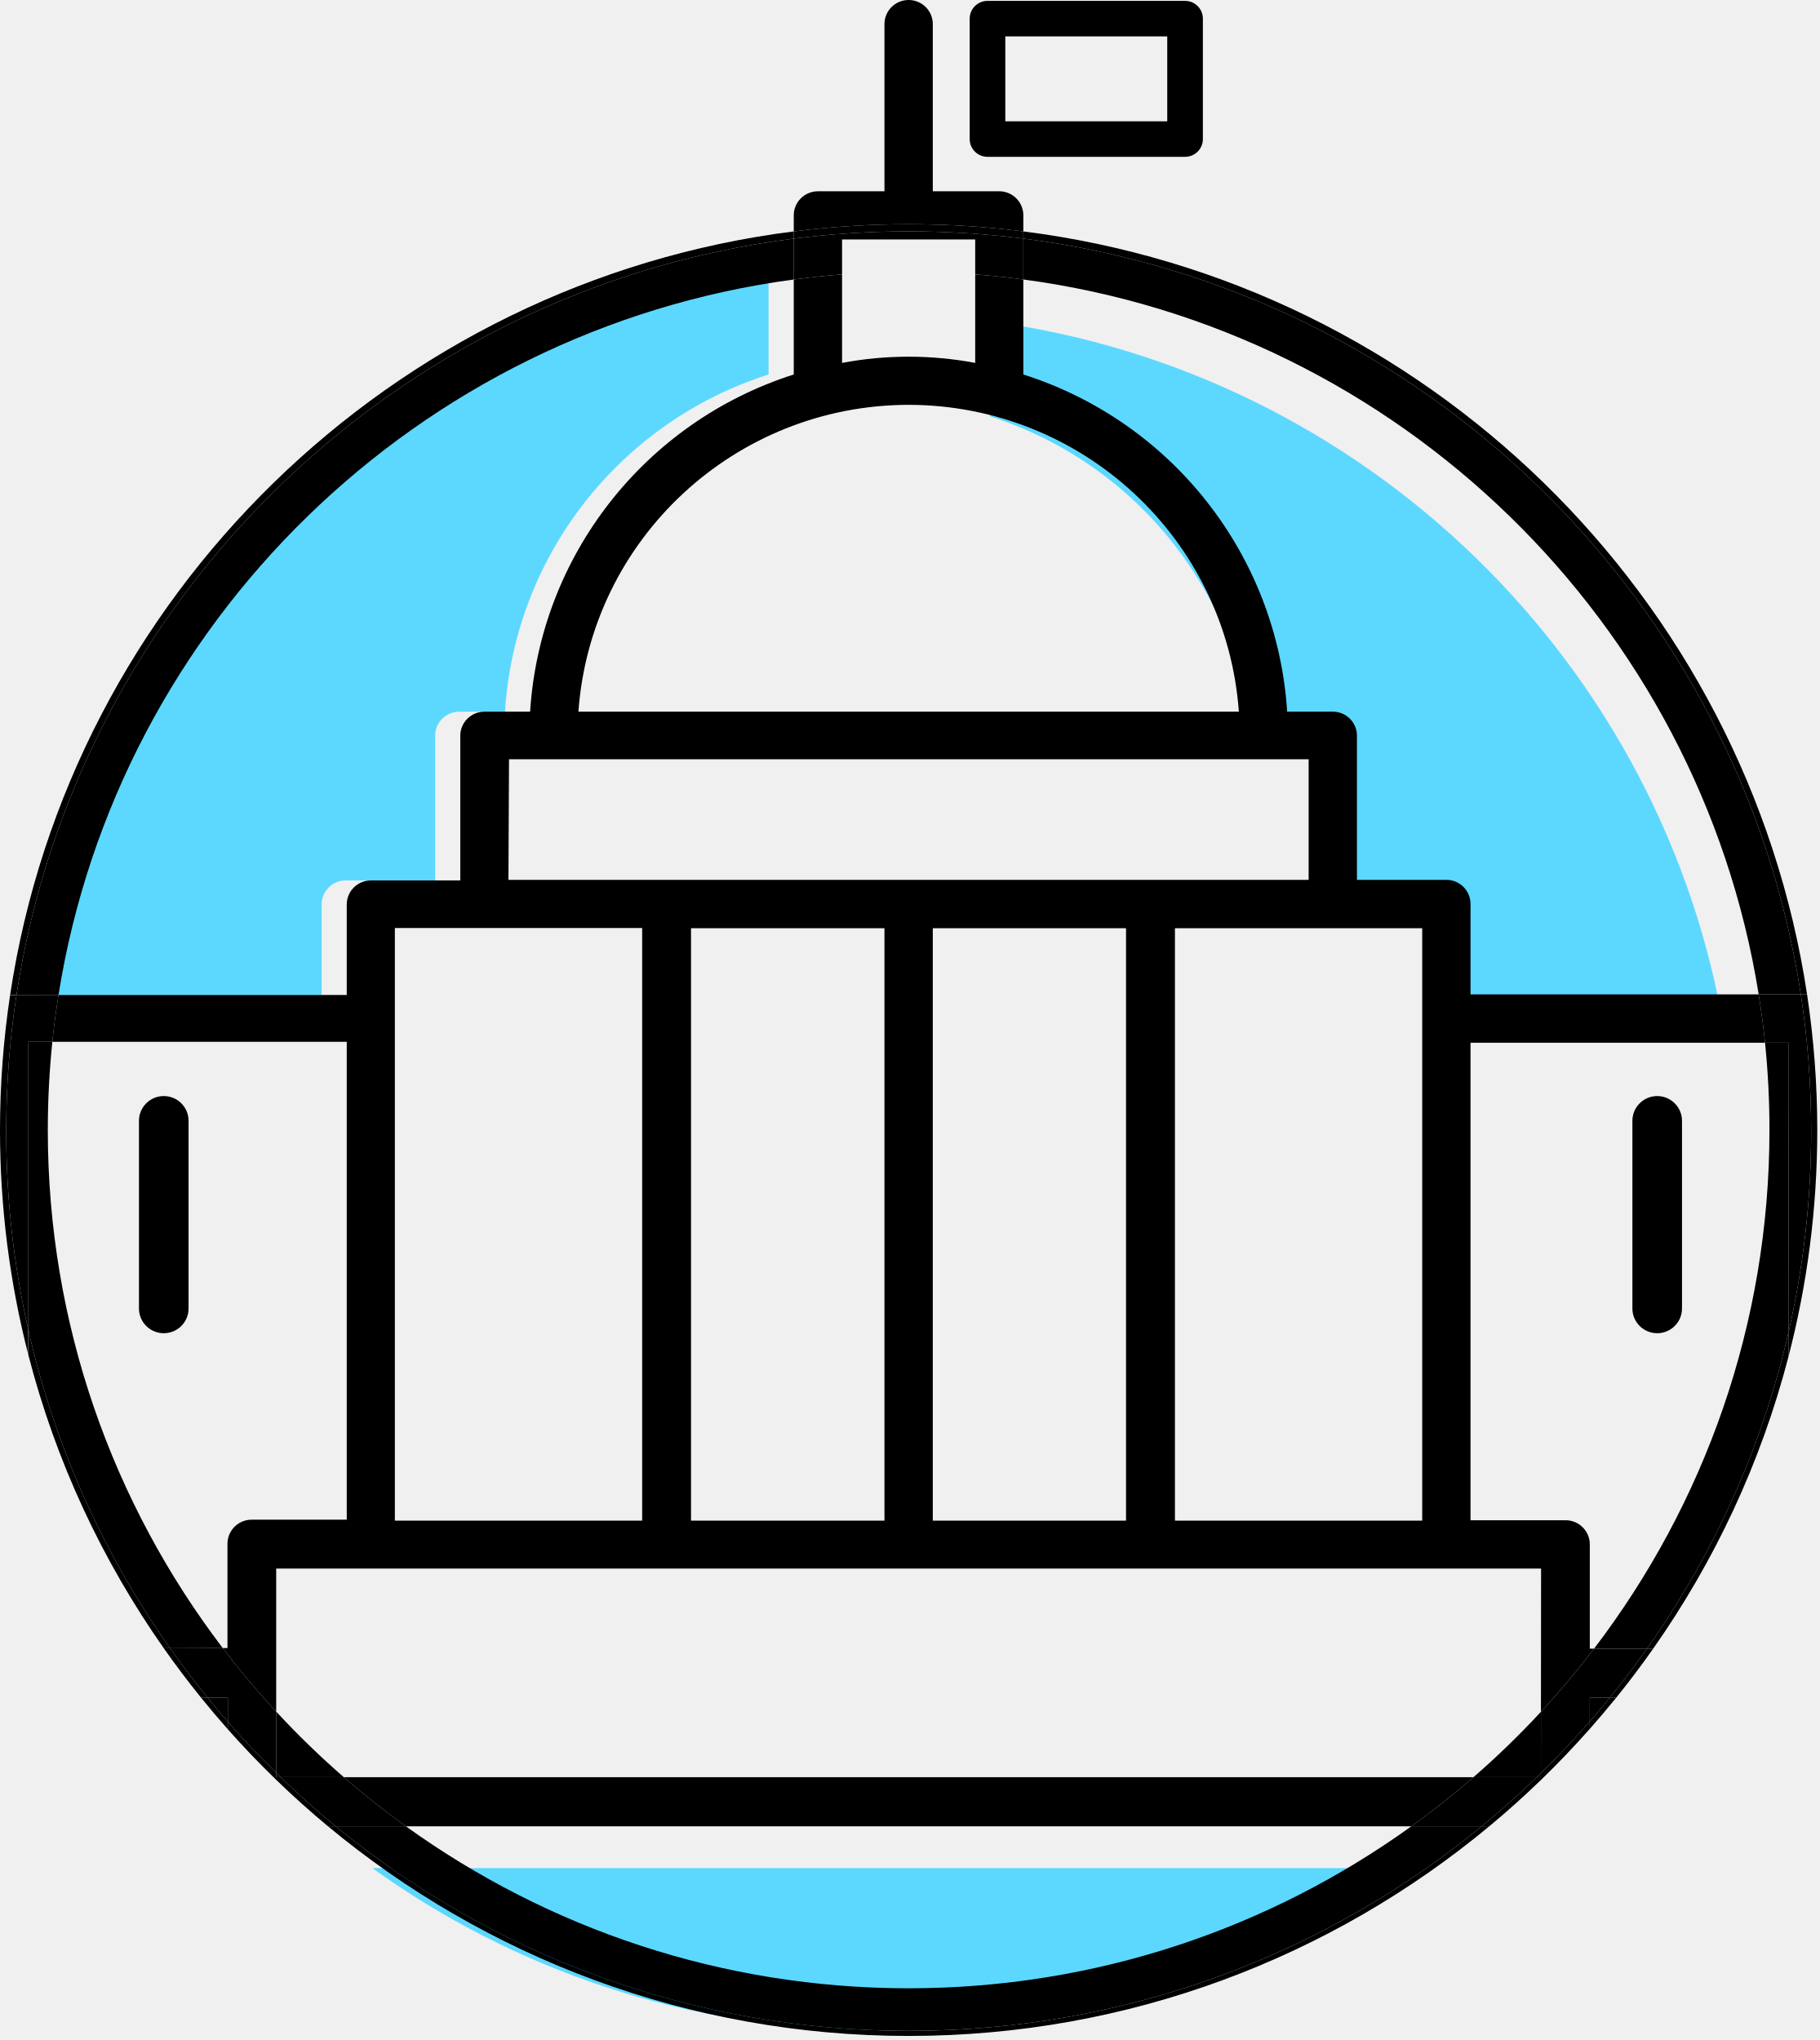
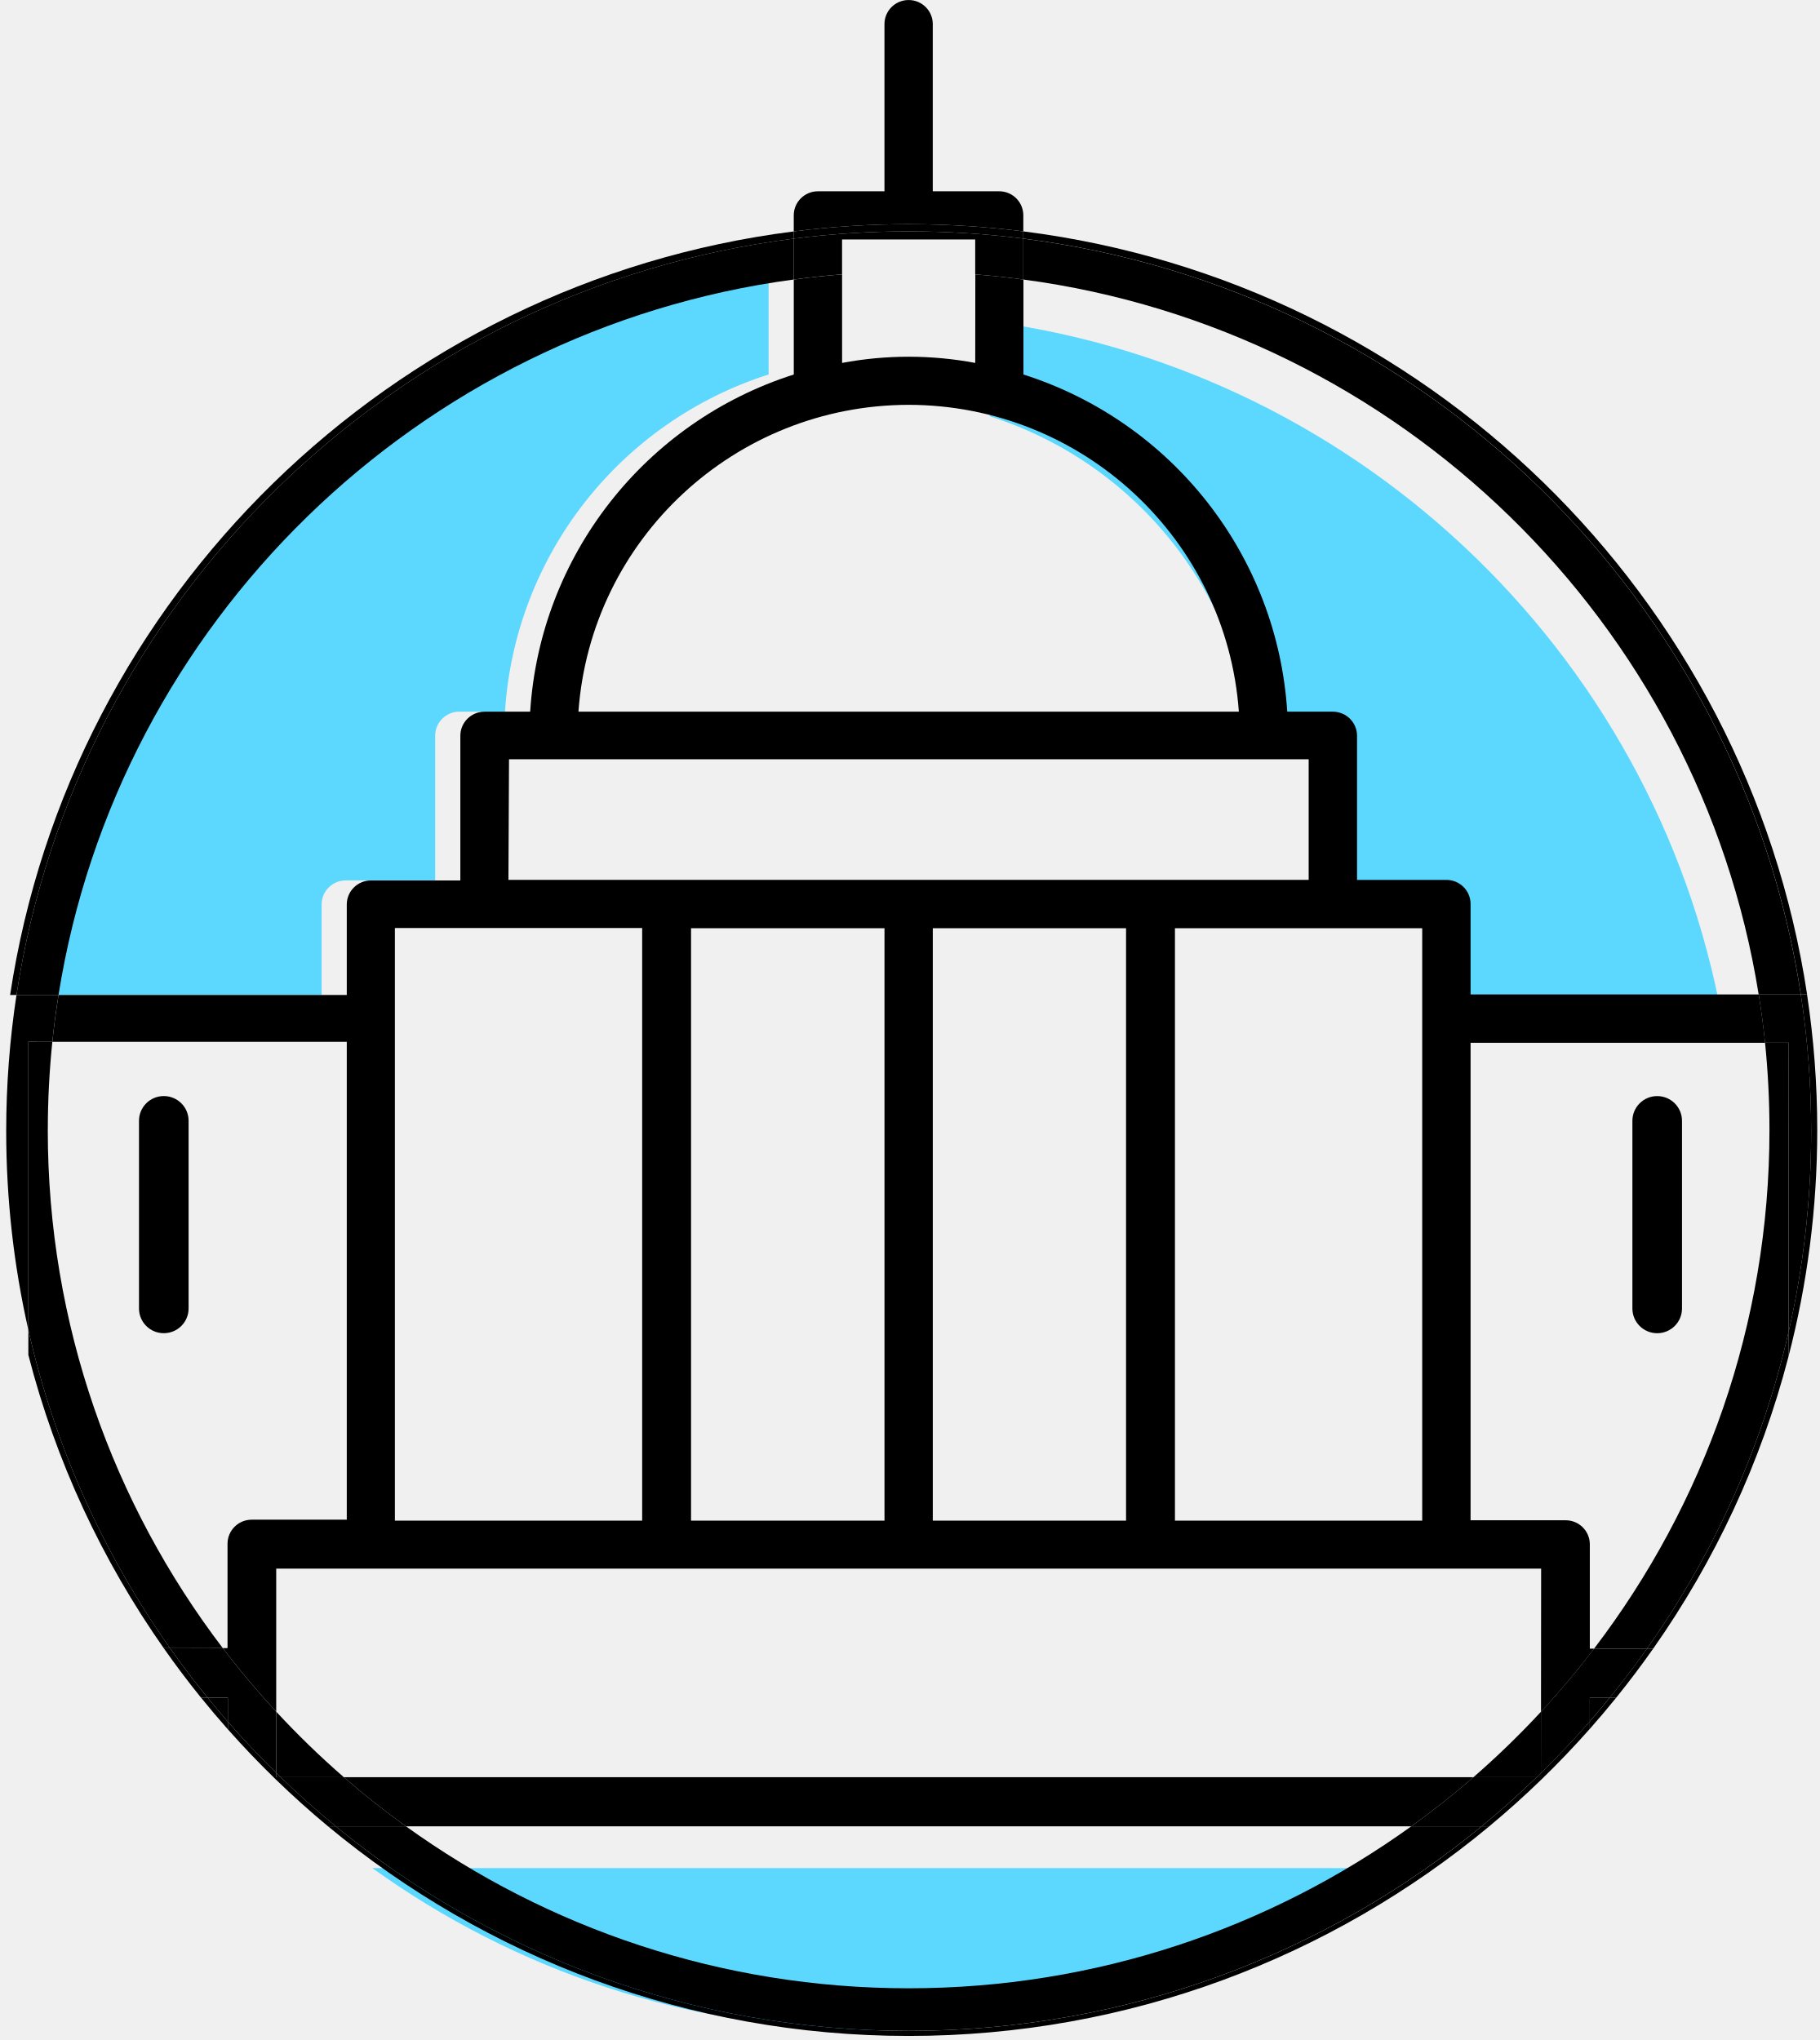
- <svg xmlns="http://www.w3.org/2000/svg" xmlns:xlink="http://www.w3.org/1999/xlink" width="66px" height="74px" viewBox="0 0 66 74" version="1.1">
-   <defs>
-     <polygon id="path-1" points="0 0.149 1.028 0.149 1.028 13.205 0 13.205" />
-     <polygon id="path-3" points="0 73.853 65.909 73.853 65.909 -2.84217094e-14 0 -2.84217094e-14" />
-   </defs>
-   <g id="Future-Project-Desktop" stroke="none" stroke-width="1" fill="none" fill-rule="evenodd">
-     <g id="Future-Schools" transform="translate(-792, -1694)">
-       <g id="future-schools/locations" transform="translate(1, 1523)">
-         <g id="Group-86" transform="translate(791, 171)">
-           <path d="M31.738,73.641 C38.538,73.641 44.837,71.46 49.97,67.765 L13.506,67.765 C18.639,71.46 24.937,73.641 31.738,73.641" id="Fill-1" fill="#5CD8FF" />
-           <path d="M45.466,27.331 L47.122,27.331 C47.6,27.331 47.991,27.714 47.998,28.191 L47.998,33.433 L51.24,33.433 C51.724,33.433 52.116,33.824 52.116,34.306 L52.116,37.587 L62.567,37.587 C60.409,24.099 49.532,13.473 35.898,11.655 L35.898,15.1 C41.308,16.825 45.105,21.679 45.466,27.331" id="Fill-3" fill="#5CD8FF" />
-           <path d="M11.664,32.811 C11.664,32.328 12.056,31.937 12.539,31.937 L15.782,31.937 L15.782,26.688 C15.782,26.206 16.174,25.815 16.658,25.815 L18.314,25.815 C18.674,20.164 22.468,15.311 27.875,13.584 L27.875,10.139 C14.237,11.961 3.359,22.595 1.209,36.092 L11.664,36.092 L11.664,32.811 Z" id="Fill-5" fill="#5CD8FF" />
-           <polygon id="Fill-7" fill="#000000" points="32.948 14.685 32.951 14.685 32.954 14.685" />
-           <path d="M14.722,66.249 L51.186,66.249 C51.964,65.689 52.716,65.095 53.439,64.467 L12.47,64.467 C13.192,65.095 13.944,65.689 14.722,66.249" id="Fill-9" fill="#000000" />
-           <path d="M37.114,8.393 L37.114,7.812 C37.115,7.343 36.743,6.957 36.273,6.939 L33.831,6.939 L33.831,0.874 C33.831,0.391 33.438,0 32.954,0 C32.47,0 32.078,0.391 32.078,0.874 L32.078,6.939 L29.664,6.939 C29.18,6.939 28.788,7.33 28.788,7.812 L28.788,8.394 C30.153,8.222 31.543,8.133 32.954,8.133 C34.363,8.133 35.752,8.222 37.114,8.393" id="Fill-11" fill="#000000" />
-           <path d="M44.931,25.815 L20.978,25.815 C21.43,19.55 26.653,14.696 32.951,14.685 L32.948,14.685 L32.954,14.685 L32.951,14.685 C39.252,14.692 44.479,19.548 44.931,25.815 Z M47.462,27.541 L47.462,31.916 L18.44,31.916 L18.461,27.541 L47.462,27.541 Z M51.581,33.67 L51.581,36.952 L51.581,55.16 L42.613,55.16 L42.613,33.67 L51.581,33.67 Z M33.831,55.16 L40.839,55.16 L40.839,33.67 L33.831,33.67 L33.831,55.16 Z M25.062,55.16 L32.078,55.16 L32.078,33.67 L25.062,33.67 L25.062,55.16 Z M23.29,55.16 L14.321,55.16 L14.321,33.67 L14.321,33.664 L23.29,33.664 L23.29,55.16 Z M35.369,13.164 C33.773,12.864 32.136,12.864 30.54,13.164 L30.54,9.954 C29.951,9.999 29.367,10.062 28.788,10.139 L28.788,13.584 C23.38,15.311 19.586,20.164 19.226,25.815 L17.57,25.815 C17.086,25.815 16.694,26.206 16.694,26.688 L16.694,31.937 L13.452,31.937 C12.968,31.937 12.576,32.328 12.576,32.81 L12.576,36.092 L2.122,36.092 C2.032,36.654 1.957,37.219 1.898,37.791 L12.576,37.791 L12.576,55.126 L9.127,55.126 C8.643,55.126 8.25,55.517 8.25,55.999 L8.25,59.783 L8.079,59.783 C8.688,60.583 9.335,61.352 10.017,62.088 L10.017,56.9 L55.892,56.9 L55.887,62.093 C56.565,61.361 57.208,60.597 57.814,59.803 L57.659,59.803 L57.659,56.02 C57.659,55.538 57.266,55.146 56.782,55.146 L53.333,55.146 L53.333,37.825 L64.015,37.825 C63.955,37.235 63.876,36.651 63.783,36.071 L53.333,36.071 L53.333,32.79 C53.333,32.307 52.941,31.916 52.457,31.916 L49.214,31.916 L49.214,26.674 C49.207,26.197 48.817,25.815 48.338,25.815 L46.683,25.815 C46.322,20.162 42.524,15.308 37.114,13.584 L37.114,10.138 C36.537,10.061 35.955,9.998 35.369,9.954 L35.369,13.164 Z" id="Fill-13" fill="#000000" />
-           <path d="M60.103,48.362 C60.6,48.362 61.003,47.96 61.003,47.465 L61.003,40.656 C61.003,40.161 60.6,39.759 60.103,39.759 C59.607,39.759 59.204,40.161 59.204,40.656 L59.204,47.465 C59.204,47.96 59.607,48.362 60.103,48.362" id="Fill-15" fill="#000000" />
-           <path d="M5.94,39.759 C5.443,39.759 5.04,40.161 5.04,40.657 L5.04,47.465 C5.04,47.96 5.443,48.362 5.94,48.362 C6.437,48.362 6.839,47.96 6.839,47.465 L6.839,40.657 C6.839,40.161 6.437,39.759 5.94,39.759" id="Fill-17" fill="#000000" />
-           <path d="M7.532,61.585 L7.294,61.585 C7.609,61.974 7.932,62.356 8.264,62.731 L8.264,62.455 C8.015,62.17 7.771,61.879 7.532,61.585" id="Fill-19" fill="#000000" />
-           <path d="M7.532,61.585 C7.771,61.879 8.015,62.17 8.264,62.455 L8.264,61.585 L7.532,61.585 Z" id="Fill-21" fill="#000000" />
-           <path d="M57.658,62.444 L57.658,62.715 C57.985,62.346 58.304,61.969 58.615,61.585 L58.38,61.585 C58.144,61.875 57.904,62.162 57.658,62.444" id="Fill-23" fill="#000000" />
-           <path d="M57.658,62.444 C57.904,62.162 58.144,61.875 58.38,61.585 L57.658,61.585 L57.658,62.444 Z" id="Fill-25" fill="#000000" />
-           <path d="M1.028,48.24 L1.028,49.148 C2.022,53.014 3.706,56.607 5.94,59.789 L6.169,59.789 C3.753,56.365 1.981,52.457 1.028,48.24" id="Fill-27" fill="#000000" />
-           <path d="M1.734,40.993 C1.734,39.912 1.79,38.844 1.898,37.791 L1.028,37.791 L1.028,48.24 C1.981,52.457 3.753,56.365 6.169,59.789 L8.079,59.783 C4.099,54.558 1.734,48.046 1.734,40.993" id="Fill-29" fill="#000000" />
-           <path d="M32.956,73.669 C25.066,73.669 17.829,70.885 12.177,66.249 L11.896,66.249 C17.611,70.994 24.954,73.853 32.954,73.853 C40.955,73.853 48.298,70.994 54.012,66.249 L53.736,66.249 C48.084,70.885 40.846,73.669 32.956,73.669" id="Fill-31" fill="#000000" />
-           <path d="M32.954,72.124 C26.154,72.124 19.856,69.944 14.722,66.249 L12.177,66.249 C17.829,70.885 25.066,73.669 32.956,73.669 C40.846,73.669 48.084,70.885 53.736,66.249 L51.186,66.249 C46.053,69.944 39.755,72.124 32.954,72.124" id="Fill-33" fill="#000000" />
-           <path d="M65.312,36.071 L65.539,36.071 C63.354,21.627 51.707,10.234 37.114,8.394 L37.114,8.655 C51.593,10.485 63.122,21.747 65.312,36.071" id="Fill-35" fill="#000000" />
-           <path d="M37.114,8.655 L37.114,10.138 C50.749,11.956 61.626,22.582 63.784,36.071 L65.312,36.071 C63.122,21.747 51.593,10.485 37.114,8.655" id="Fill-37" fill="#000000" />
-           <path d="M10.017,64.466 L10.178,64.466 C10.124,64.414 10.07,64.362 10.017,64.309 L10.017,64.466 Z" id="Fill-39" fill="#000000" />
-           <path d="M10.017,62.088 L10.017,64.309 C10.071,64.362 10.125,64.415 10.179,64.467 L12.47,64.467 C11.609,63.719 10.791,62.925 10.017,62.088" id="Fill-41" fill="#000000" />
-           <path d="M28.788,8.656 L28.788,8.394 C14.192,10.239 2.544,21.64 0.367,36.092 L0.598,36.092 C2.78,21.761 14.307,10.491 28.788,8.656" id="Fill-43" fill="#000000" />
-           <path d="M28.788,10.139 L28.788,8.656 C14.307,10.491 2.78,21.761 0.598,36.092 L2.122,36.092 C4.271,22.595 15.149,11.961 28.788,10.139" id="Fill-45" fill="#000000" />
-           <path d="M59.733,59.803 L59.959,59.803 C62.185,56.636 63.866,53.063 64.863,49.217 L64.864,48.333 C63.904,52.521 62.136,56.401 59.733,59.803" id="Fill-47" fill="#000000" />
-           <path d="M64.015,37.825 C64.121,38.867 64.175,39.924 64.175,40.993 C64.175,48.055 61.803,54.574 57.814,59.803 L59.733,59.803 C62.137,56.401 63.905,52.521 64.864,48.333 L64.874,37.825 L64.015,37.825 Z" id="Fill-49" fill="#000000" />
-           <path d="M55.884,64.466 L55.884,64.319 C55.834,64.368 55.784,64.417 55.733,64.466 L55.884,64.466 Z" id="Fill-51" fill="#000000" />
-           <path d="M53.439,64.467 L55.733,64.467 C55.785,64.418 55.835,64.369 55.886,64.319 L55.888,62.093 C55.115,62.928 54.298,63.721 53.439,64.467" id="Fill-53" fill="#000000" />
-           <path d="M58.38,61.585 L58.615,61.585 C59.083,61.007 59.531,60.413 59.959,59.803 L59.733,59.803 C59.303,60.413 58.851,61.007 58.38,61.585" id="Fill-55" fill="#000000" />
-           <path d="M55.886,64.319 L55.886,64.467 L55.733,64.467 C55.092,65.087 54.426,65.682 53.736,66.249 L54.012,66.249 C55.317,65.166 56.535,63.984 57.658,62.715 L57.658,62.444 C57.093,63.092 56.5,63.717 55.886,64.319" id="Fill-57" fill="#000000" />
-           <path d="M51.186,66.249 L53.736,66.249 C54.426,65.682 55.092,65.087 55.733,64.467 L53.439,64.467 C52.716,65.095 51.965,65.689 51.186,66.249" id="Fill-59" fill="#000000" />
-           <path d="M55.888,62.093 L55.885,64.319 C56.5,63.717 57.093,63.092 57.658,62.444 L57.658,61.585 L58.38,61.585 C58.851,61.007 59.303,60.413 59.734,59.803 L57.814,59.803 C57.208,60.597 56.566,61.362 55.888,62.093" id="Fill-61" fill="#000000" />
-           <path d="M65.539,36.071 L65.312,36.071 C65.559,37.688 65.687,39.345 65.687,41.031 C65.687,43.542 65.403,45.986 64.864,48.333 L64.863,49.217 C65.546,46.588 65.909,43.832 65.909,40.993 C65.909,39.32 65.782,37.677 65.539,36.071" id="Fill-63" fill="#000000" />
-           <path d="M64.015,37.825 L64.874,37.825 L64.864,48.333 C65.402,45.985 65.687,43.542 65.687,41.031 C65.687,39.345 65.559,37.689 65.312,36.071 L63.783,36.071 C63.876,36.651 63.955,37.235 64.015,37.825" id="Fill-65" fill="#000000" />
-           <g id="Group-69" transform="translate(0, 35.94307)">
-             <mask id="mask-2" fill="white">
-               <use xlink:href="#path-1" />
-             </mask>
-             <g id="Clip-68" />
-             <path d="M0.225,5.088 C0.225,3.409 0.352,1.759 0.598,0.149 L0.367,0.149 C0.126,1.748 -3.04147465e-05,3.384 -3.04147465e-05,5.05 C-3.04147465e-05,7.864 0.357,10.596 1.028,13.205 L1.028,12.297 C0.503,9.977 0.225,7.565 0.225,5.088" id="Fill-67" fill="#000000" mask="url(#mask-2)" />
-           </g>
-           <path d="M1.898,37.791 C1.957,37.22 2.032,36.653 2.122,36.092 L0.598,36.092 C0.352,37.703 0.225,39.352 0.225,41.031 C0.225,43.508 0.503,45.92 1.028,48.24 L1.028,37.791 L1.898,37.791 Z" id="Fill-70" fill="#000000" />
-           <path d="M10.179,64.467 L10.017,64.467 L10.017,64.309 C9.409,63.714 8.824,63.096 8.264,62.455 L8.264,62.731 C9.384,63.993 10.598,65.17 11.896,66.249 L12.177,66.249 C11.486,65.682 10.82,65.087 10.179,64.467" id="Fill-72" fill="#000000" />
-           <path d="M6.169,59.789 L5.94,59.789 C6.371,60.403 6.823,61.002 7.294,61.585 L7.532,61.585 C7.058,61.002 6.603,60.403 6.169,59.789" id="Fill-74" fill="#000000" />
-           <path d="M12.47,64.467 L10.179,64.467 C10.82,65.087 11.486,65.682 12.177,66.249 L14.722,66.249 C13.944,65.689 13.192,65.095 12.47,64.467" id="Fill-76" fill="#000000" />
-           <path d="M8.079,59.783 L6.169,59.789 C6.603,60.403 7.058,61.002 7.532,61.585 L8.264,61.585 L8.264,62.455 C8.824,63.096 9.409,63.714 10.017,64.309 L10.017,62.088 C9.335,61.352 8.688,60.583 8.079,59.783" id="Fill-78" fill="#000000" />
-           <path d="M32.956,8.393 C34.365,8.393 35.753,8.482 37.114,8.655 L37.114,8.393 C35.751,8.222 34.363,8.133 32.954,8.133 C31.543,8.133 30.153,8.222 28.788,8.394 L28.788,8.656 C30.153,8.483 31.544,8.393 32.956,8.393" id="Fill-80" fill="#000000" />
-           <path d="M30.54,9.953 L30.54,8.686 L35.369,8.686 L35.369,9.953 C35.956,9.998 36.537,10.061 37.114,10.138 L37.114,8.654 C35.753,8.482 34.365,8.393 32.956,8.393 C31.544,8.393 30.153,8.483 28.787,8.656 L28.787,10.139 C29.367,10.062 29.951,9.999 30.54,9.953" id="Fill-82" fill="#000000" />
-           <mask id="mask-4" fill="white">
-             <use xlink:href="#path-3" />
-           </mask>
-           <g id="Clip-85" />
-           <path d="M36.461,4.4 L42.334,4.4 L42.334,1.32 L36.461,1.32 L36.461,4.4 Z M35.815,5.689 L42.98,5.689 C43.337,5.689 43.626,5.401 43.626,5.045 L43.626,0.676 C43.626,0.32 43.337,0.032 42.98,0.032 L35.815,0.032 C35.458,0.032 35.169,0.32 35.169,0.676 L35.169,5.045 C35.169,5.401 35.458,5.689 35.815,5.689 Z" id="Fill-84" fill="#000000" mask="url(#mask-4)" />
-         </g>
-       </g>
+ <svg xmlns="http://www.w3.org/2000/svg" height="74" viewBox="0 0 66 74" width="66">
+   <mask id="a" fill="#fff">
+     <path d="m0 .149h1.028v13.056h-1.028z" fill="none" />
+   </mask>
+   <mask id="b" fill="#fff">
+     <path d="m0 73.853h65.909v-73.853h-65.909z" fill="none" />
+   </mask>
+   <g fill="none" fill-rule="evenodd" transform="">
+     <path d="m31.738 73.641c6.8 0 13.099-2.181 18.232-5.876h-36.464c5.133 3.695 11.432 5.876 18.232 5.876" fill="#5cd8ff" />
+     <path d="m45.466 27.331h1.655c.479 0 .869.383.876.86v5.242h3.242c.484 0 .876.391.876.873v3.281h10.451c-2.158-13.489-13.035-24.115-26.669-25.933v3.446c5.41 1.724 9.207 6.579 9.568 12.231" fill="#5cd8ff" />
+     <path d="m11.664 32.811c0-.483.392-.874.876-.874h3.243v-5.249c0-.483.392-.873.876-.873h1.656c.36-5.65 4.154-10.504 9.561-12.231v-3.445c-13.638 1.822-24.516 12.456-26.666 25.952h10.454z" fill="#5cd8ff" />
+     <g fill="#000">
+       <path d="m32.948 14.685h.003.003z" />
+       <path d="m14.722 66.249h36.464c.778-.56 1.53-1.154 2.252-1.782h-40.968c.722.627 1.474 1.222 2.252 1.782" />
+       <path d="m37.114 8.393v-.581c0-.469-.371-.855-.842-.873h-2.442v-6.065c0-.483-.392-.873-.876-.873s-.876.391-.876.873v6.065h-2.414c-.484 0-.876.391-.876.873v.582c1.365-.173 2.756-.262 4.167-.262 1.409 0 2.797.089 4.16.261" />
+       <path d="m44.931 25.815h-23.952c.452-6.264 5.674-11.119 11.972-11.13h-.003.007-.004c6.301.007 11.528 4.863 11.98 11.13zm2.532 1.727v4.375h-29.023l.021-4.375zm4.118 6.129v3.281 18.208h-8.968v-21.49zm-17.75 21.49h7.009v-21.49h-7.009zm-8.768 0h7.016v-21.49h-7.016zm-1.773 0h-8.968v-21.49-.007h8.968zm12.08-41.996c-1.596-.3-3.233-.3-4.829 0v-3.211c-.589.045-1.173.108-1.752.186v3.445c-5.407 1.727-9.202 6.581-9.561 12.231h-1.656c-.484 0-.876.391-.876.873v5.249h-3.243c-.484 0-.876.391-.876.873v3.281h-10.454c-.089.562-.165 1.128-.224 1.699h10.678v17.335h-3.449c-.484 0-.876.391-.876.874v3.783l-.171.001c.609.799 1.256 1.569 1.937 2.305v-5.188h45.876l-.005 5.193c.678-.732 1.321-1.496 1.926-2.29h-.155v-3.783c0-.483-.392-.874-.876-.874h-3.449v-17.321h10.682c-.06-.59-.138-1.174-.231-1.754h-10.451v-3.281c0-.483-.392-.873-.876-.873h-3.242v-5.242c-.007-.477-.398-.86-.876-.86h-1.655c-.361-5.652-4.158-10.506-9.568-12.231v-3.446c-.577-.077-1.159-.14-1.745-.185z" />
+       <path d="m60.103 48.362c.497 0 .9-.402.9-.897v-6.808c0-.496-.403-.897-.9-.897-.497 0-.899.402-.899.897v6.808c0 .496.403.897.899.897" />
+       <path d="m5.94 39.759c-.497 0-.899.402-.899.897v6.808c0 .496.402.897.899.897s.9-.402.9-.897v-6.808c0-.496-.403-.897-.9-.897" />
+       <path d="m7.532 61.585h-.238c.315.389.638.771.97 1.146v-.276c-.249-.285-.493-.576-.732-.87" />
+       <path d="m7.532 61.585c.239.294.483.585.732.87v-.87z" />
+       <path d="m57.658 62.444v.272c.327-.37.646-.746.957-1.131h-.234c-.236.29-.476.577-.722.859" />
+       <path d="m57.658 62.444c.246-.282.486-.569.722-.859h-.722z" />
+       <path d="m1.028 48.24v.908c.994 3.866 2.678 7.459 4.912 10.641l.229-.001c-2.416-3.424-4.188-7.332-5.141-11.549" />
+       <path d="m1.734 40.993c0-1.081.056-2.149.164-3.202h-.87v10.449c.953 4.217 2.725 8.125 5.141 11.549l1.91-.005c-3.98-5.226-6.346-11.737-6.346-18.791" />
+       <path d="m32.956 73.669c-7.89 0-15.127-2.784-20.779-7.42h-.28c5.715 4.745 13.057 7.604 21.058 7.604s15.343-2.859 21.058-7.604h-.276c-5.652 4.636-12.889 7.42-20.779 7.42" />
+       <path d="m32.954 72.124c-6.8 0-13.099-2.181-18.232-5.876h-2.545c5.652 4.636 12.889 7.42 20.779 7.42 7.89 0 15.127-2.784 20.779-7.42h-2.549c-5.133 3.695-11.432 5.876-18.232 5.876" />
+       <path d="m65.312 36.071h.228c-2.185-14.444-13.833-25.837-28.425-27.678v.261c14.479 1.83 26.007 13.092 28.198 27.416" />
+       <path d="m37.114 8.655v1.484c13.635 1.818 24.512 12.444 26.669 25.933h1.528c-2.19-14.324-13.719-25.586-28.198-27.416" />
+       <path d="m10.017 64.466h.161c-.054-.052-.107-.105-.161-.157z" />
+       <path d="m10.017 62.088v2.221c.054.053.108.106.162.158h2.291c-.861-.748-1.68-1.542-2.454-2.379" />
+       <path d="m28.788 8.656v-.261c-14.596 1.845-26.244 13.246-28.421 27.698h.231c2.182-14.331 13.709-25.601 28.19-27.436" />
+       <path d="m28.788 10.139v-1.483c-14.48 1.835-26.008 13.106-28.19 27.436h1.524c2.15-13.497 13.028-24.131 26.666-25.953" />
+       <path d="m59.733 59.803h.226c2.225-3.167 3.907-6.741 4.904-10.586l.001-.884c-.96 4.188-2.728 8.068-5.131 11.47" />
+       <path d="m64.015 37.825c.106 1.042.16 2.098.16 3.168 0 7.062-2.372 13.581-6.361 18.811h1.919c2.403-3.402 4.171-7.282 5.131-11.47l.01-10.508z" />
+       <path d="m55.884 64.466v-.147c-.05.049-.1.098-.151.147z" />
+       <path d="m53.439 64.467h2.295c.051-.049.102-.099.152-.148l.002-2.226c-.773.834-1.59 1.627-2.449 2.374" />
+       <path d="m58.38 61.585h.234c.468-.578.916-1.172 1.344-1.782h-.226c-.431.61-.882 1.204-1.353 1.782" />
+       <path d="m55.886 64.319v.148h-.152c-.641.62-1.307 1.215-1.998 1.782h.276c1.304-1.083 2.523-2.265 3.646-3.534v-.272c-.566.649-1.158 1.273-1.773 1.875" />
+       <path d="m51.186 66.249h2.549c.69-.567 1.356-1.162 1.998-1.782h-2.295c-.722.627-1.474 1.222-2.252 1.782" />
+       <path d="m55.888 62.093-.002 2.226c.615-.602 1.207-1.227 1.773-1.875v-.859h.722c.471-.578.922-1.172 1.353-1.782h-1.919c-.606.794-1.249 1.558-1.926 2.29" />
+       <path d="m65.539 36.071h-.228c.247 1.617.376 3.274.376 4.96 0 2.511-.285 4.954-.823 7.302l-.001.884c.682-2.629 1.045-5.386 1.045-8.224 0-1.673-.127-3.316-.37-4.922" />
+       <path d="m64.015 37.825h.86l-.01 10.508c.538-2.348.823-4.792.823-7.302 0-1.687-.128-3.343-.376-4.96h-1.528c.093.58.171 1.164.231 1.754" />
+       <path d="m.225 5.088c0-1.679.127-3.329.373-4.939h-.231c-.241 1.599-.367 3.236-.367 4.901 0 2.814.357 5.546 1.028 8.155v-.908c-.524-2.319-.803-4.731-.803-7.208" mask="url(#a)" transform="translate(0 35.94307)" />
+       <path d="m1.898 37.791c.059-.571.134-1.137.224-1.699h-1.524c-.245 1.611-.373 3.26-.373 4.939 0 2.477.278 4.889.803 7.208v-10.449z" />
+       <path d="m10.179 64.467h-.162v-.158c-.607-.595-1.193-1.213-1.752-1.854v.276c1.12 1.263 2.333 2.439 3.632 3.518h.28c-.69-.567-1.356-1.162-1.998-1.782" />
+       <path d="m6.169 59.789-.229.001c.431.614.883 1.213 1.354 1.796h.238c-.474-.583-.929-1.182-1.363-1.796" />
+       <path d="m12.47 64.467h-2.291c.641.62 1.307 1.215 1.998 1.782h2.545c-.778-.56-1.53-1.154-2.252-1.782" />
+       <path d="m8.079 59.783-1.91.005c.434.615.889 1.214 1.363 1.796h.732v.87c.56.641 1.145 1.259 1.752 1.854v-2.221c-.682-.736-1.328-1.505-1.937-2.305" />
+       <path d="m32.956 8.393c1.409 0 2.796.089 4.158.261v-.261c-1.363-.172-2.751-.261-4.16-.261-1.411 0-2.802.089-4.167.262v.261c1.365-.173 2.756-.262 4.169-.262" />
+       <path d="m30.54 9.953v-1.267h4.829v1.267c.587.045 1.168.108 1.745.185v-1.484c-1.361-.172-2.749-.261-4.158-.261-1.412 0-2.803.089-4.169.262v1.483c.58-.077 1.163-.14 1.752-.186" />
+       <path d="m36.461 4.4h5.873v-3.08h-5.873zm-.646 1.289h7.165c.357 0 .646-.288.646-.644v-4.369c0-.356-.289-.644-.646-.644h-7.165c-.357 0-.646.288-.646.644v4.369c0 .356.289.644.646.644z" mask="url(#b)" />
    </g>
  </g>
</svg>
